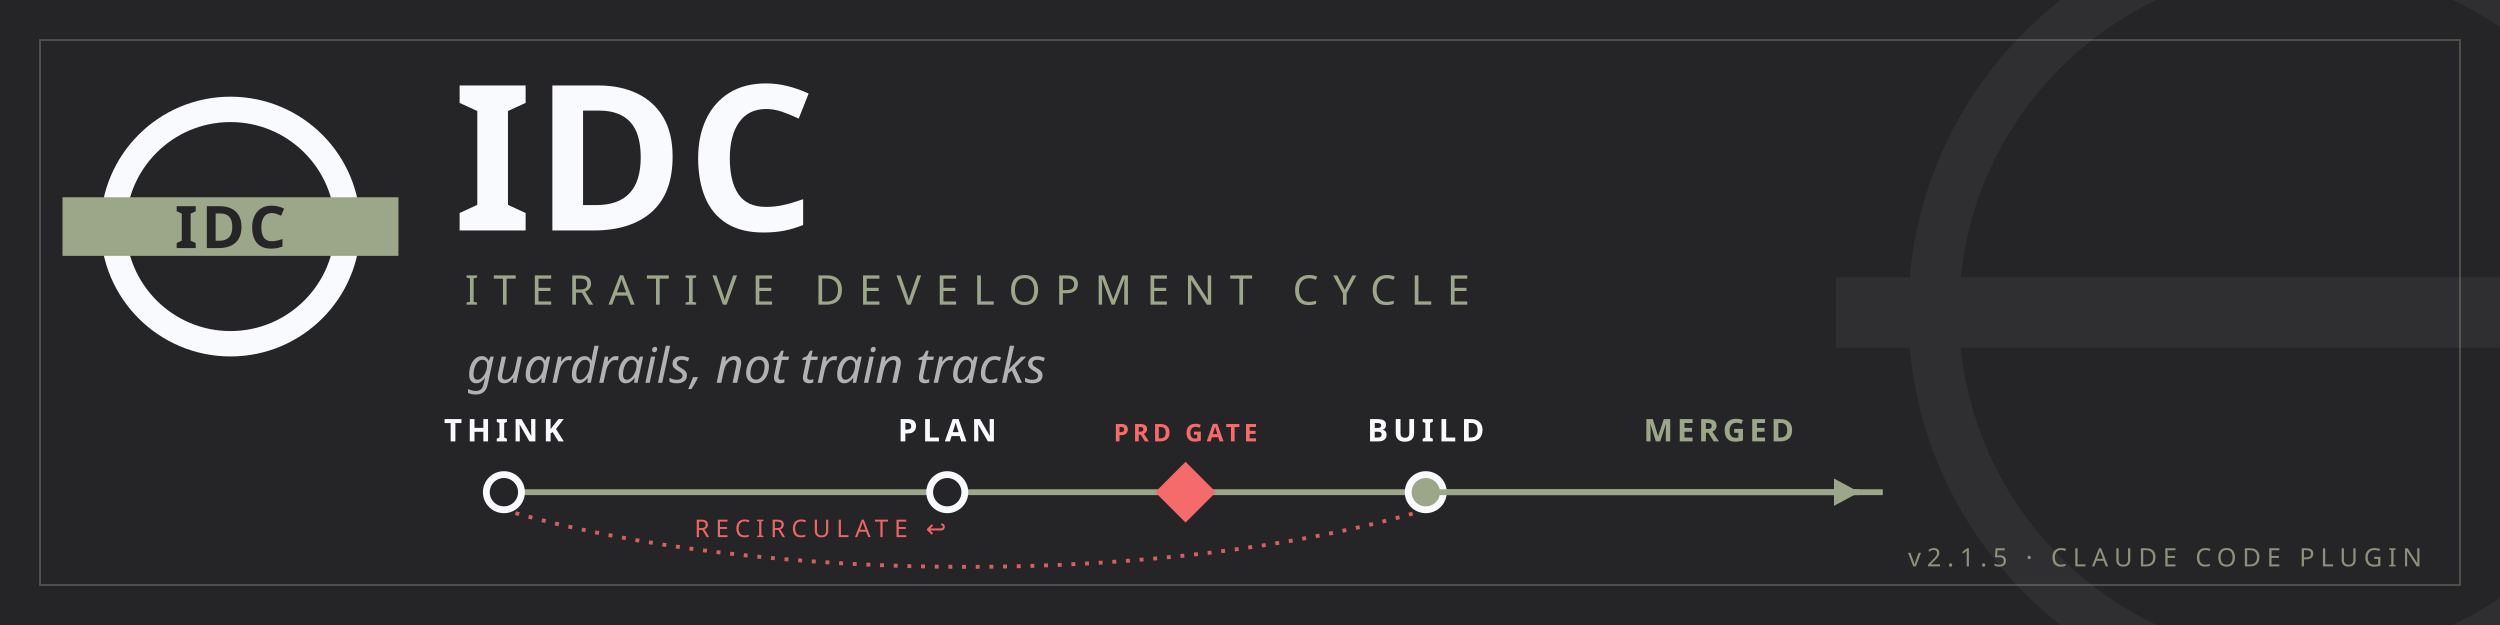
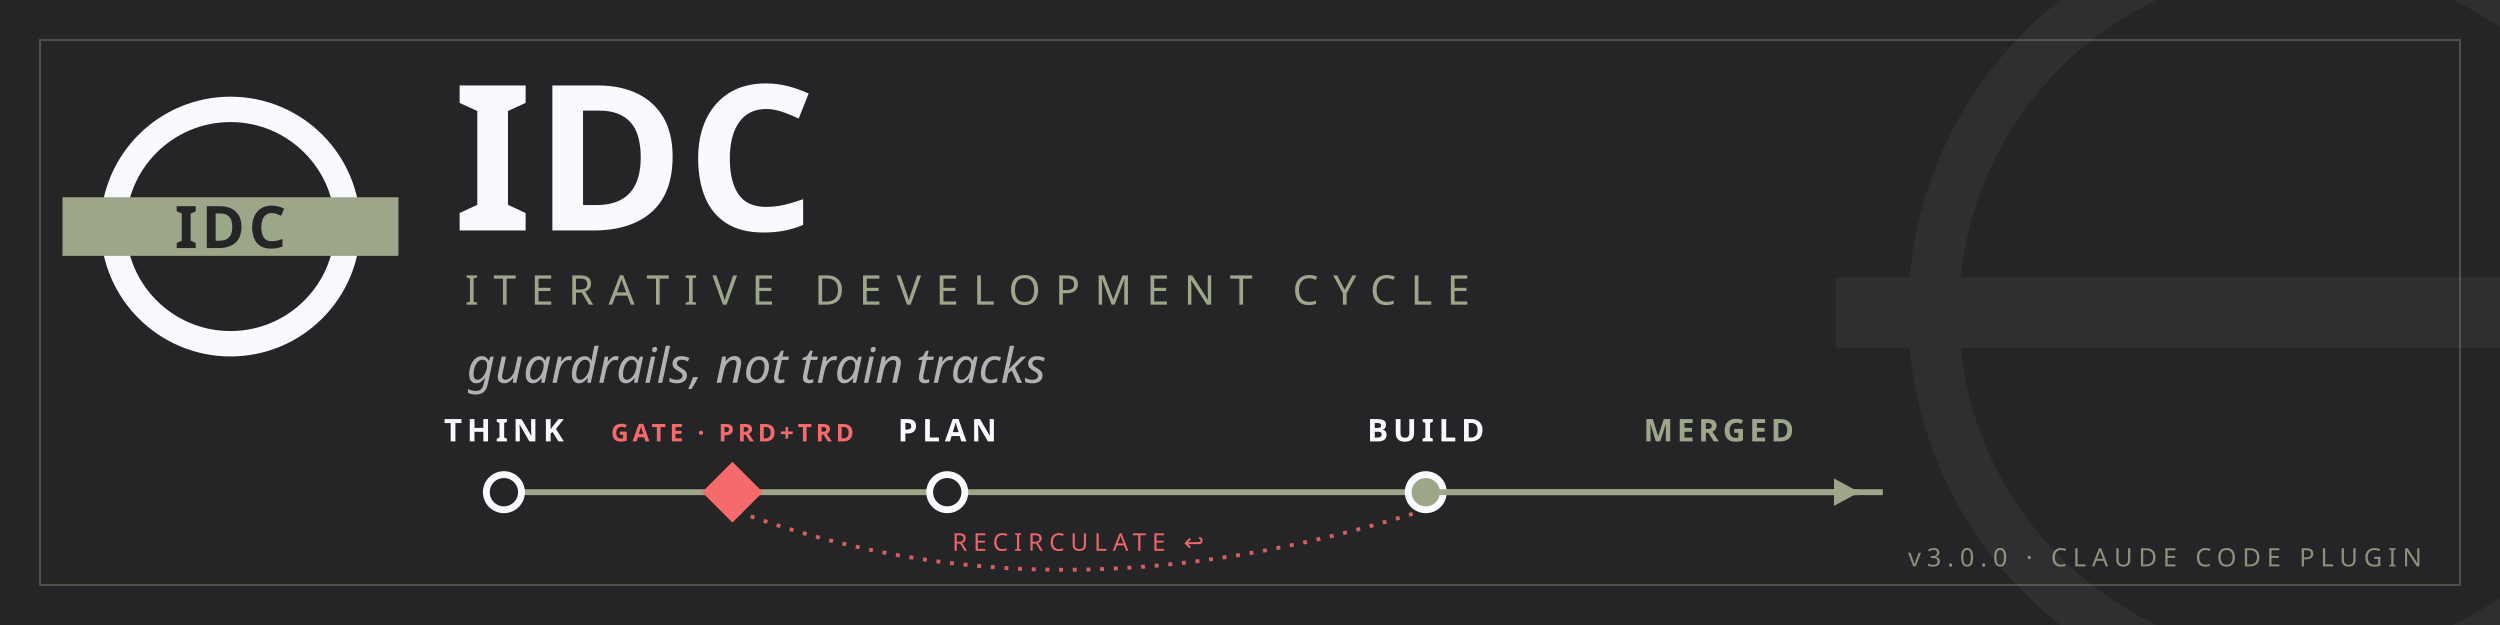
<svg xmlns="http://www.w3.org/2000/svg" width="1280" height="320" viewBox="0 0 1280 320" role="img" aria-label="IDC — Iterative Development Cycle. Guardrails, not train tracks.">
  <defs>
    <clipPath id="frame">
      <rect x="0" y="0" width="1280" height="320" />
    </clipPath>
  </defs>
  <g clip-path="url(#frame)" font-family="Gill Sans, Gill Sans MT, Futura, sans-serif">
    <rect width="1280" height="320" fill="#252427" />
    <g opacity="0.05">
      <circle cx="1180" cy="160" r="190" fill="none" stroke="#F9FAFD" stroke-width="26" />
      <rect x="940" y="142" width="480" height="36" fill="#F9FAFD" />
    </g>
    <rect x="20.5" y="20.5" width="1239" height="279" fill="none" stroke="#9CA689" stroke-opacity="0.35" stroke-width="1" />
    <g transform="translate(118,116)">
      <circle cx="0" cy="0" r="60" fill="none" stroke="#F9FAFD" stroke-width="13" />
      <rect x="-86" y="-15" width="172" height="30" fill="#9CA689" />
      <text x="0" y="11" text-anchor="middle" font-size="30" font-weight="bold" letter-spacing="2" fill="#252427">IDC</text>
    </g>
    <text x="232" y="118" font-size="104" font-weight="bold" letter-spacing="1" fill="#F9FAFD">IDC</text>
    <text x="238" y="156" font-size="21" letter-spacing="7.5" fill="#9CA689">ITERATIVE DEVELOPMENT CYCLE</text>
    <text x="239" y="196" font-size="25" fill="#F9FAFD" fill-opacity="0.66" font-style="italic">guardrails, not train tracks</text>
    <g transform="translate(240,230)">
      <line x1="18" y1="22" x2="724" y2="22" stroke="#9CA689" stroke-width="3" />
-       <path d="M490 31 C 360 70, 150 70, 18 31" fill="none" stroke="#F56A6A" stroke-width="2" stroke-dasharray="2 5" opacity="0.85" />
-       <text x="180" y="45" text-anchor="middle" font-size="12.5" letter-spacing="3" fill="#F56A6A" opacity="0.95">RECIRCULATE ↩</text>
+       <path d="M490 31 C 360 72, 245 72, 135 31" fill="none" stroke="#F56A6A" stroke-width="2" stroke-dasharray="2 5" opacity="0.85" />
+       <text x="312" y="52" text-anchor="middle" font-size="12.5" letter-spacing="3" fill="#F56A6A" opacity="0.95">RECIRCULATE ↩</text>
      <g fill="#F9FAFD" font-size="16" font-weight="600" letter-spacing="2.5">
        <circle cx="18" cy="22" r="9" fill="#252427" stroke="#F9FAFD" stroke-width="3.5" />
        <text x="18" y="-4" text-anchor="middle">THINK</text>
        <circle cx="245" cy="22" r="9" fill="#252427" stroke="#F9FAFD" stroke-width="3.5" />
        <text x="245" y="-4" text-anchor="middle">PLAN</text>
        <g>
-           <rect x="356" y="11" width="22" height="22" fill="#F56A6A" transform="rotate(45 367 22)" />
-           <text x="367" y="-4" text-anchor="middle" fill="#F56A6A" font-size="12.5" letter-spacing="2">PRD GATE</text>
+           <rect x="124" y="11" width="22" height="22" fill="#F56A6A" transform="rotate(45 135 22)" />
+           <text x="135" y="-4" text-anchor="middle" fill="#F56A6A" font-size="12.5" letter-spacing="2">GATE · PRD+TRD</text>
        </g>
        <circle cx="490" cy="22" r="9" fill="#9CA689" stroke="#F9FAFD" stroke-width="3.5" />
        <text x="490" y="-4" text-anchor="middle">BUILD</text>
        <line x1="490" y1="22" x2="712" y2="22" stroke="#9CA689" stroke-width="3" />
        <path d="M712 22 l-13 -7 l0 14 z" fill="#9CA689" />
        <text x="640" y="-4" text-anchor="middle" fill="#9CA689" letter-spacing="2">MERGED</text>
      </g>
    </g>
-     <text x="1240" y="290" text-anchor="end" font-size="13" letter-spacing="3" fill="#9CA689" fill-opacity="0.85">v2.1.5 · CLAUDE CODE PLUGIN</text>
+     <text x="1240" y="290" text-anchor="end" font-size="13" letter-spacing="3" fill="#9CA689" fill-opacity="0.85">v3.0.0 · CLAUDE CODE PLUGIN</text>
  </g>
</svg>
